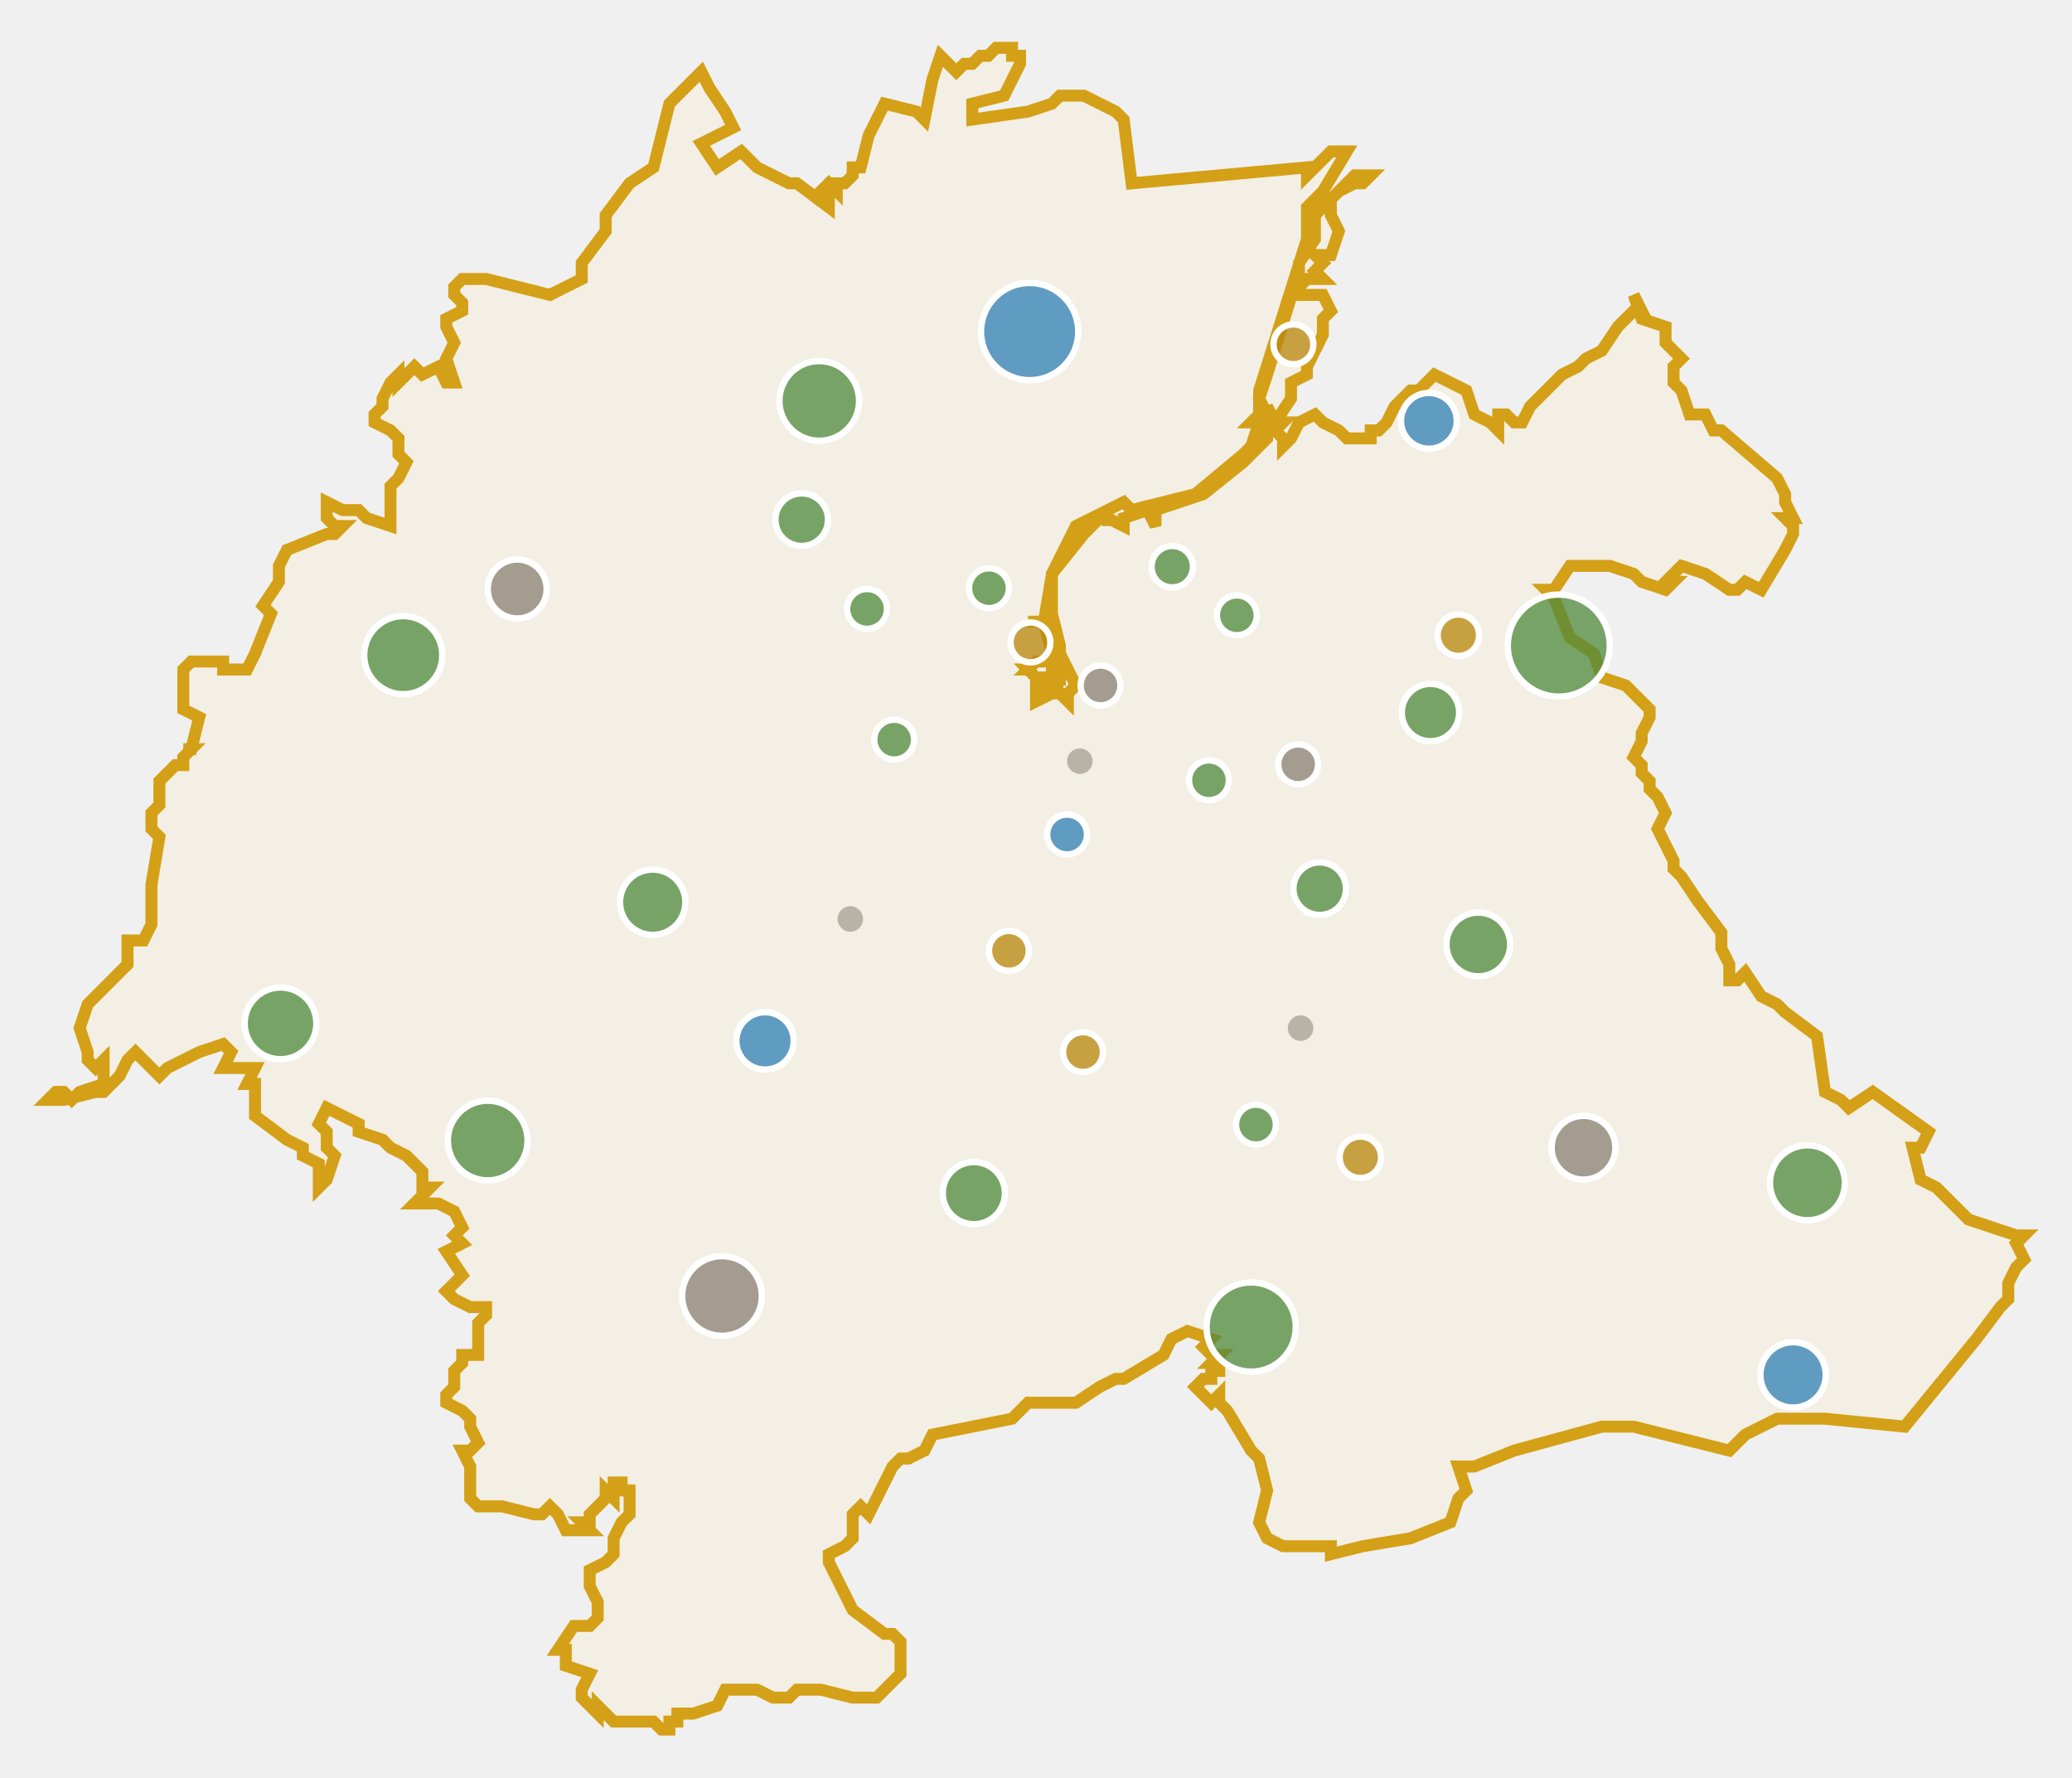
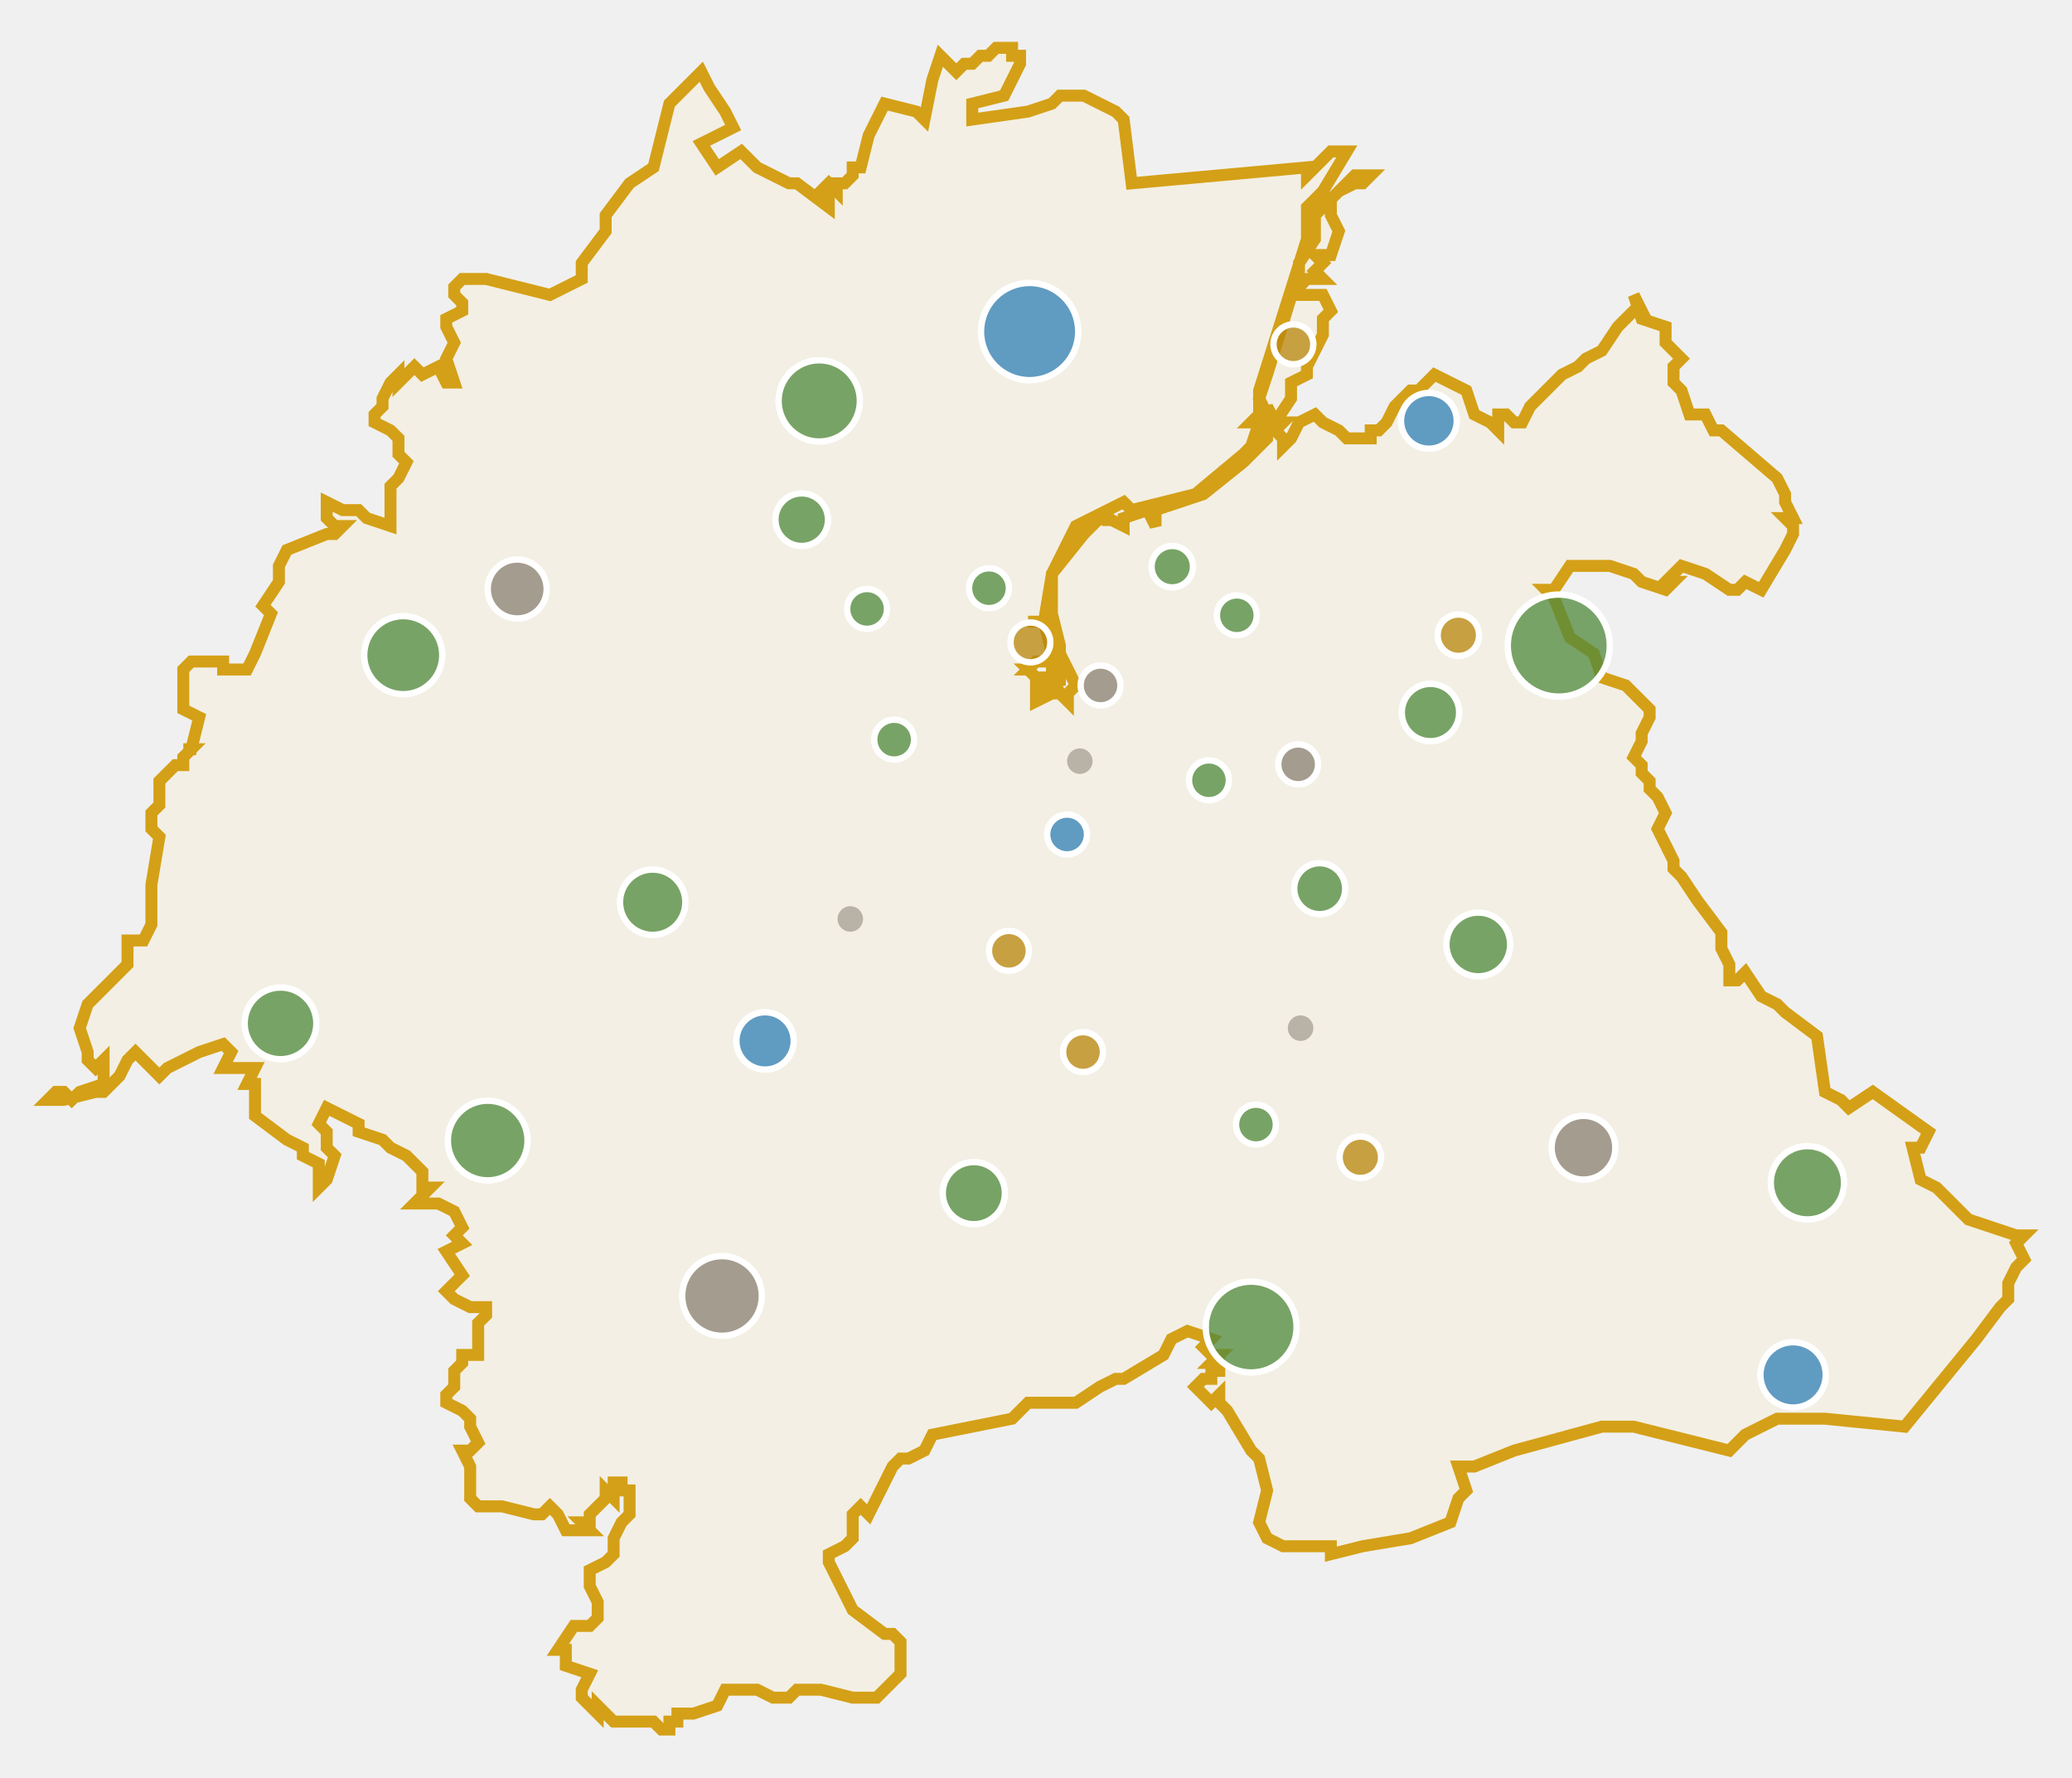
<svg xmlns="http://www.w3.org/2000/svg" viewBox="0 0 260 223" width="260" height="223">
  <path d="M54,149L52,151L55,151L57,152L58,154L57,155L58,156L56,157L58,160L56,162L57,163L59,164L61,164L61,165L60,166L60,170L59,170L58,170L58,171L57,172L57,174L56,175L56,176L58,177L59,178L59,179L60,181L59,182L58,182L59,184L59,188L60,189L61,189L63,189L67,190L68,190L69,189L70,190L71,192L73,192L74,192L73,191L74,191L74,190L75,189L76,188L76,187L77,188L77,187L77,186L78,186L78,187L79,187L79,190L78,191L77,193L77,195L76,196L74,197L74,199L75,201L75,203L74,204L72,204L70,207L71,207L71,209L74,210L73,212L73,213L75,215L75,214L77,216L79,216L82,216L83,217L84,217L84,216L85,216L85,215L86,215L87,215L90,214L91,212L92,212L95,212L97,213L99,213L100,212L103,212L107,213L110,213L112,211L113,210L113,208L113,207L113,206L112,205L111,205L107,202L105,198L104,196L104,195L106,194L107,193L107,192L107,190L108,189L109,190L112,184L113,183L114,183L116,182L117,180L122,179L127,178L129,176L131,176L133,176L135,176L138,174L140,173L141,173L146,170L147,168L149,167L152,168L151,169L152,170L153,170L152,171L153,171L153,172L152,172L152,173L152,172L152,173L151,173L150,174L152,176L153,175L153,176L154,177L157,182L158,183L159,187L158,191L159,193L161,194L164,194L165,194L167,194L167,195L171,194L177,193L182,191L183,188L184,187L183,184L185,184L190,182L201,179L204,179L205,179L209,180L217,182L219,180L223,178L229,178L239,179L248,168L251,164L252,163L252,161L253,159L254,158L253,156L254,155L253,155L247,153L245,151L243,149L241,148L240,144L241,144L242,142L235,137L232,139L231,138L229,137L228,130L224,127L223,126L221,125L219,122L218,123L217,123L217,122L217,121L216,119L216,117L213,113L211,110L210,109L210,108L208,104L209,102L208,100L207,99L207,98L206,97L206,96L205,95L206,93L206,92L207,90L207,89L206,88L205,87L204,86L201,85L200,82L197,80L195,75L194,74L195,74L197,71L202,71L205,72L206,73L209,74L210,73L209,73L211,71L214,72L217,74L218,74L219,73L221,74L224,69L225,67L225,66L224,65L225,65L224,63L224,62L223,60L216,54L215,54L214,52L213,52L212,52L211,49L210,48L210,47L210,46L211,45L210,44L209,43L209,41L206,40L205,37L206,39L205,39L204,40L203,41L201,44L199,45L198,46L196,47L192,51L191,53L190,53L189,52L188,52L188,54L187,53L185,52L184,49L182,48L180,47L179,48L178,49L177,49L176,50L175,51L174,53L173,54L172,54L172,55L170,55L169,55L168,54L166,53L165,52L163,53L162,55L161,56L161,55L160,54L161,53L160,53L162,50L162,48L164,47L164,46L166,42L166,40L167,39L166,37L163,37L163,36L164,35L166,35L165,34L166,33L165,32L166,32L167,32L168,29L167,27L167,25L168,24L170,23L171,23L172,22L171,22L170,22L168,24L165,27L165,30L163,33L163,34L159,47L158,50L159,52L159,51L160,53L159,53L159,54L159,55L156,58L151,62L145,64L145,65L145,66L144,64L141,65L141,66L139,65L139,66L139,65L138,65L136,67L132,72L132,77L133,81L133,82L134,84L135,86L134,87L134,88L134,87L134,88L133,87L132,87L130,88L130,85L129,84L130,84L129,84L130,83L132,83L132,82L131,78L129,78L131,78L132,72L135,66L137,65L139,64L141,63L142,64L150,62L156,57L157,56L158,53L157,53L158,52L158,53L158,49L164,30L164,27L164,26L166,24L169,19L168,19L167,19L164,22L164,21L142,23L141,15L140,14L136,12L133,12L132,13L129,14L122,15L122,13L126,12L128,8L128,7L127,7L127,6L126,6L125,6L124,7L123,7L122,8L121,8L120,9L118,7L117,10L116,15L115,14L111,13L110,15L109,17L108,21L107,21L107,22L106,23L105,23L105,24L104,23L103,24L104,25L104,26L100,23L99,23L95,21L93,19L90,21L88,18L92,16L91,14L89,11L88,9L86,11L84,13L82,21L79,23L76,27L76,29L73,33L73,35L71,36L69,37L65,36L61,35L58,35L57,36L57,37L58,38L58,39L56,40L56,41L57,43L56,45L57,48L56,48L55,46L53,47L52,46L50,48L50,47L49,48L48,50L48,51L47,52L47,53L49,54L50,55L50,57L51,58L50,60L49,61L49,65L49,66L46,65L45,64L43,64L41,63L41,65L42,66L43,66L42,67L41,67L36,69L35,71L35,73L33,76L34,77L32,82L31,84L30,84L29,84L28,84L28,83L27,83L26,83L25,83L24,83L23,84L23,86L23,89L25,90L24,94L23,94L24,94L23,95L23,96L22,96L21,97L20,98L20,101L19,102L19,103L19,104L20,105L19,111L19,113L19,114L19,115L19,116L18,118L16,118L16,121L14,123L13,124L11,126L10,129L11,132L11,133L12,134L13,133L13,134L13,136L10,137L9,138L8,137L7,137L6,138L8,138L12,137L13,137L14,136L15,135L16,133L17,132L19,134L20,135L21,134L23,133L25,132L28,131L29,132L28,134L32,134L31,136L32,136L32,137L32,140L36,143L38,144L38,145L40,146L40,149L41,148L42,145L41,144L41,142L40,141L41,139L45,141L45,142L48,143L49,144L51,145L52,146L53,147L53,149L54,149ZM133,87L132,85L131,85L131,87L133,87ZM133,85L133,83L132,83L132,84L133,86L133,85Z" fill="#f3efe4" stroke="#d4a017" stroke-width="1.5" fill-rule="evenodd" />
  <circle cx="135.5" cy="95.5" r="1.6" fill="#b9b2a6" />
  <circle cx="133.9" cy="104.7" r="2.5" fill="#2f7fb5" fill-opacity="0.75" stroke="#fff" stroke-width="0.8" />
  <circle cx="112.2" cy="92.8" r="2.5" fill="#4f8a3c" fill-opacity="0.75" stroke="#fff" stroke-width="0.8" />
  <circle cx="151.7" cy="97.9" r="2.5" fill="#4f8a3c" fill-opacity="0.75" stroke="#fff" stroke-width="0.8" />
  <circle cx="129.3" cy="80.6" r="2.5" fill="#b8860b" fill-opacity="0.75" stroke="#fff" stroke-width="0.8" />
  <circle cx="138.1" cy="86" r="2.5" fill="#8a8073" fill-opacity="0.75" stroke="#fff" stroke-width="0.8" />
  <circle cx="124.1" cy="73.8" r="2.5" fill="#4f8a3c" fill-opacity="0.75" stroke="#fff" stroke-width="0.8" />
  <circle cx="108.8" cy="76.4" r="2.5" fill="#4f8a3c" fill-opacity="0.75" stroke="#fff" stroke-width="0.8" />
  <circle cx="100.6" cy="65.2" r="3.3" fill="#4f8a3c" fill-opacity="0.75" stroke="#fff" stroke-width="0.8" />
-   <circle cx="102.8" cy="50.3" r="5.0" fill="#4f8a3c" fill-opacity="0.75" stroke="#fff" stroke-width="0.8" />
+   <circle cx="102.8" cy="50.3" r="5.1" fill="#4f8a3c" fill-opacity="0.75" stroke="#fff" stroke-width="0.8" />
  <circle cx="129.2" cy="41.6" r="6.1" fill="#2f7fb5" fill-opacity="0.75" stroke="#fff" stroke-width="0.8" />
  <circle cx="162.3" cy="43.2" r="2.5" fill="#b8860b" fill-opacity="0.75" stroke="#fff" stroke-width="0.8" />
  <circle cx="147.1" cy="71.1" r="2.6" fill="#4f8a3c" fill-opacity="0.75" stroke="#fff" stroke-width="0.8" />
  <circle cx="155.2" cy="77.2" r="2.5" fill="#4f8a3c" fill-opacity="0.75" stroke="#fff" stroke-width="0.8" />
  <circle cx="179.3" cy="52.8" r="3.5" fill="#2f7fb5" fill-opacity="0.75" stroke="#fff" stroke-width="0.8" />
  <circle cx="183" cy="79.7" r="2.6" fill="#b8860b" fill-opacity="0.75" stroke="#fff" stroke-width="0.8" />
  <circle cx="179.5" cy="89.4" r="3.6" fill="#4f8a3c" fill-opacity="0.75" stroke="#fff" stroke-width="0.8" />
  <circle cx="195.6" cy="81" r="6.4" fill="#4f8a3c" fill-opacity="0.75" stroke="#fff" stroke-width="0.8" />
  <circle cx="162.9" cy="95.9" r="2.5" fill="#8a8073" fill-opacity="0.75" stroke="#fff" stroke-width="0.8" />
-   <circle cx="165.6" cy="111.5" r="3.3" fill="#4f8a3c" fill-opacity="0.75" stroke="#fff" stroke-width="0.8" />
+   <circle cx="165.6" cy="111.5" r="3.2" fill="#4f8a3c" fill-opacity="0.75" stroke="#fff" stroke-width="0.8" />
  <circle cx="170.7" cy="145.2" r="2.6" fill="#b8860b" fill-opacity="0.75" stroke="#fff" stroke-width="0.8" />
  <circle cx="163.2" cy="129" r="1.6" fill="#b9b2a6" />
  <circle cx="185.5" cy="118.5" r="4.0" fill="#4f8a3c" fill-opacity="0.75" stroke="#fff" stroke-width="0.8" />
  <circle cx="198.7" cy="144" r="4.0" fill="#8a8073" fill-opacity="0.75" stroke="#fff" stroke-width="0.8" />
-   <circle cx="226.8" cy="148.4" r="4.7" fill="#4f8a3c" fill-opacity="0.75" stroke="#fff" stroke-width="0.8" />
+   <circle cx="226.8" cy="148.4" r="4.6" fill="#4f8a3c" fill-opacity="0.75" stroke="#fff" stroke-width="0.8" />
  <circle cx="225" cy="172.5" r="4.1" fill="#2f7fb5" fill-opacity="0.75" stroke="#fff" stroke-width="0.8" />
-   <circle cx="157" cy="166.5" r="5.6" fill="#4f8a3c" fill-opacity="0.75" stroke="#fff" stroke-width="0.8" />
+   <circle cx="157" cy="166.5" r="5.7" fill="#4f8a3c" fill-opacity="0.75" stroke="#fff" stroke-width="0.8" />
  <circle cx="135.9" cy="132" r="2.5" fill="#b8860b" fill-opacity="0.75" stroke="#fff" stroke-width="0.8" />
  <circle cx="157.6" cy="141.1" r="2.5" fill="#4f8a3c" fill-opacity="0.75" stroke="#fff" stroke-width="0.8" />
  <circle cx="122.2" cy="149.7" r="3.9" fill="#4f8a3c" fill-opacity="0.75" stroke="#fff" stroke-width="0.8" />
  <circle cx="90.6" cy="162.6" r="5.0" fill="#8a8073" fill-opacity="0.75" stroke="#fff" stroke-width="0.8" />
  <circle cx="126.6" cy="119.3" r="2.5" fill="#b8860b" fill-opacity="0.75" stroke="#fff" stroke-width="0.8" />
  <circle cx="96" cy="130.6" r="3.6" fill="#2f7fb5" fill-opacity="0.75" stroke="#fff" stroke-width="0.8" />
  <circle cx="106.7" cy="115.3" r="1.6" fill="#b9b2a6" />
  <circle cx="81.9" cy="113.2" r="4.1" fill="#4f8a3c" fill-opacity="0.75" stroke="#fff" stroke-width="0.8" />
  <circle cx="35.2" cy="128.4" r="4.5" fill="#4f8a3c" fill-opacity="0.75" stroke="#fff" stroke-width="0.8" />
  <circle cx="61.2" cy="143.1" r="5.0" fill="#4f8a3c" fill-opacity="0.75" stroke="#fff" stroke-width="0.8" />
  <circle cx="50.6" cy="82.2" r="4.9" fill="#4f8a3c" fill-opacity="0.75" stroke="#fff" stroke-width="0.8" />
  <circle cx="64.9" cy="73.9" r="3.7" fill="#8a8073" fill-opacity="0.75" stroke="#fff" stroke-width="0.8" />
</svg>
